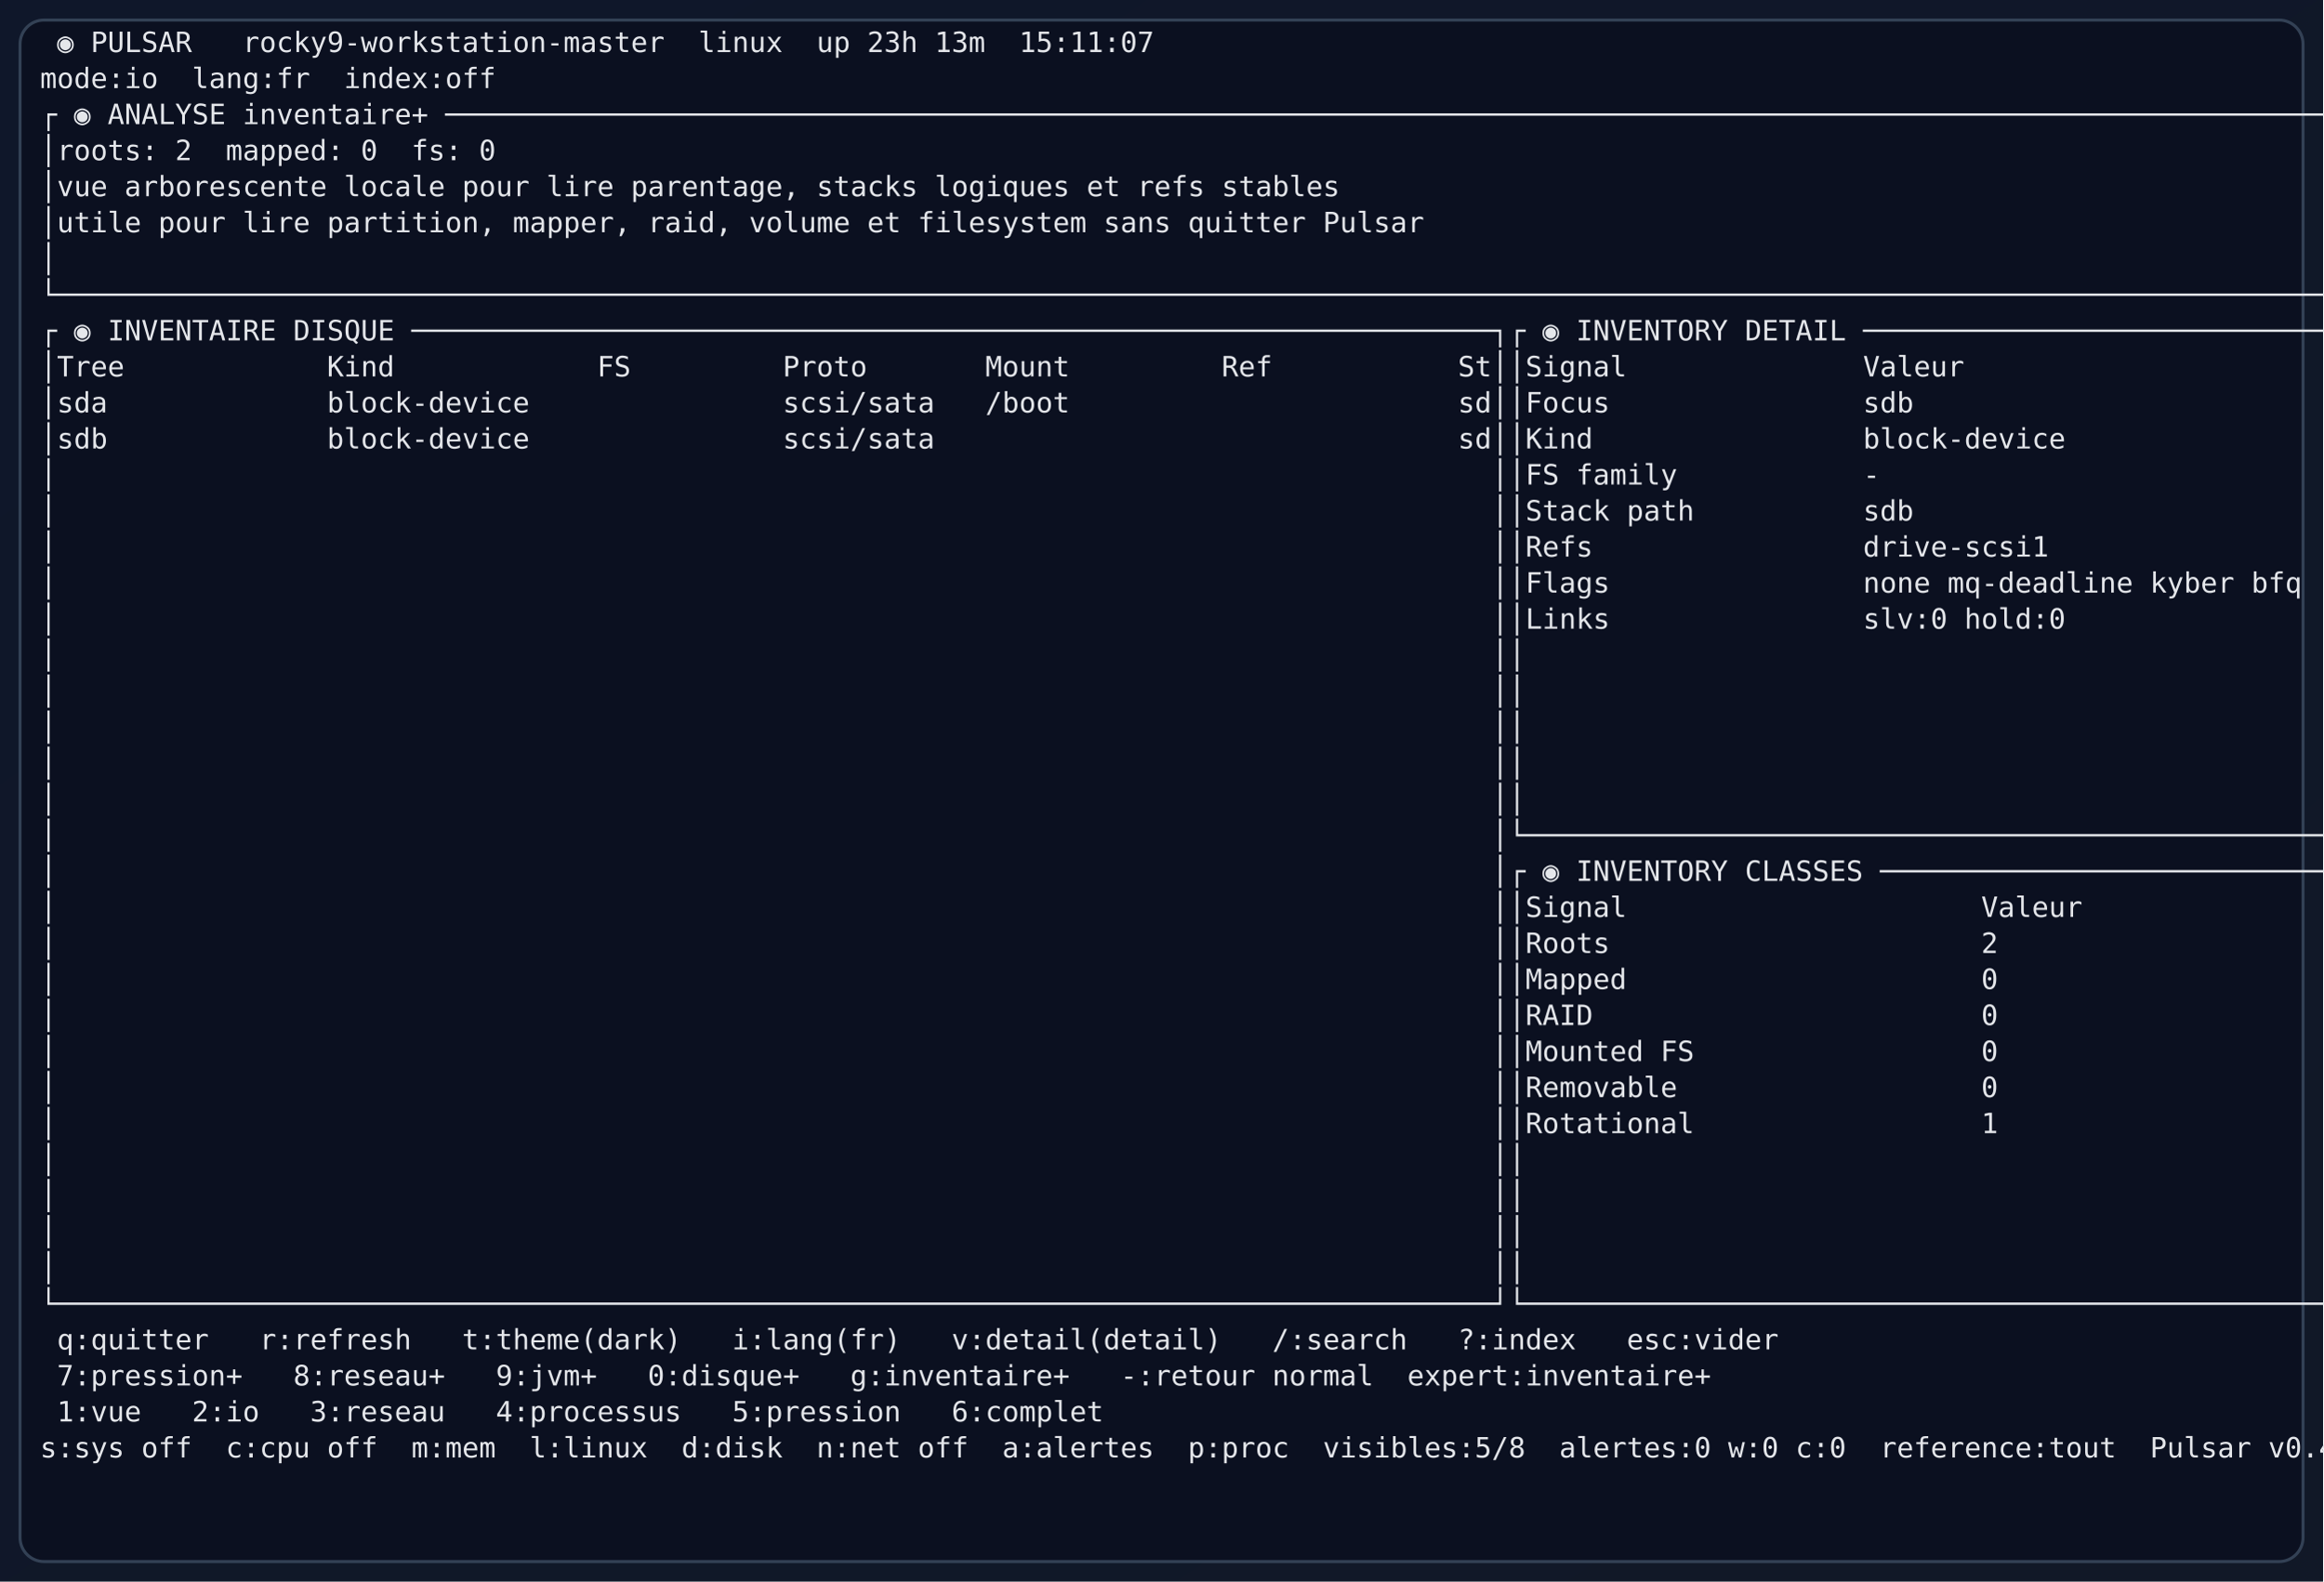
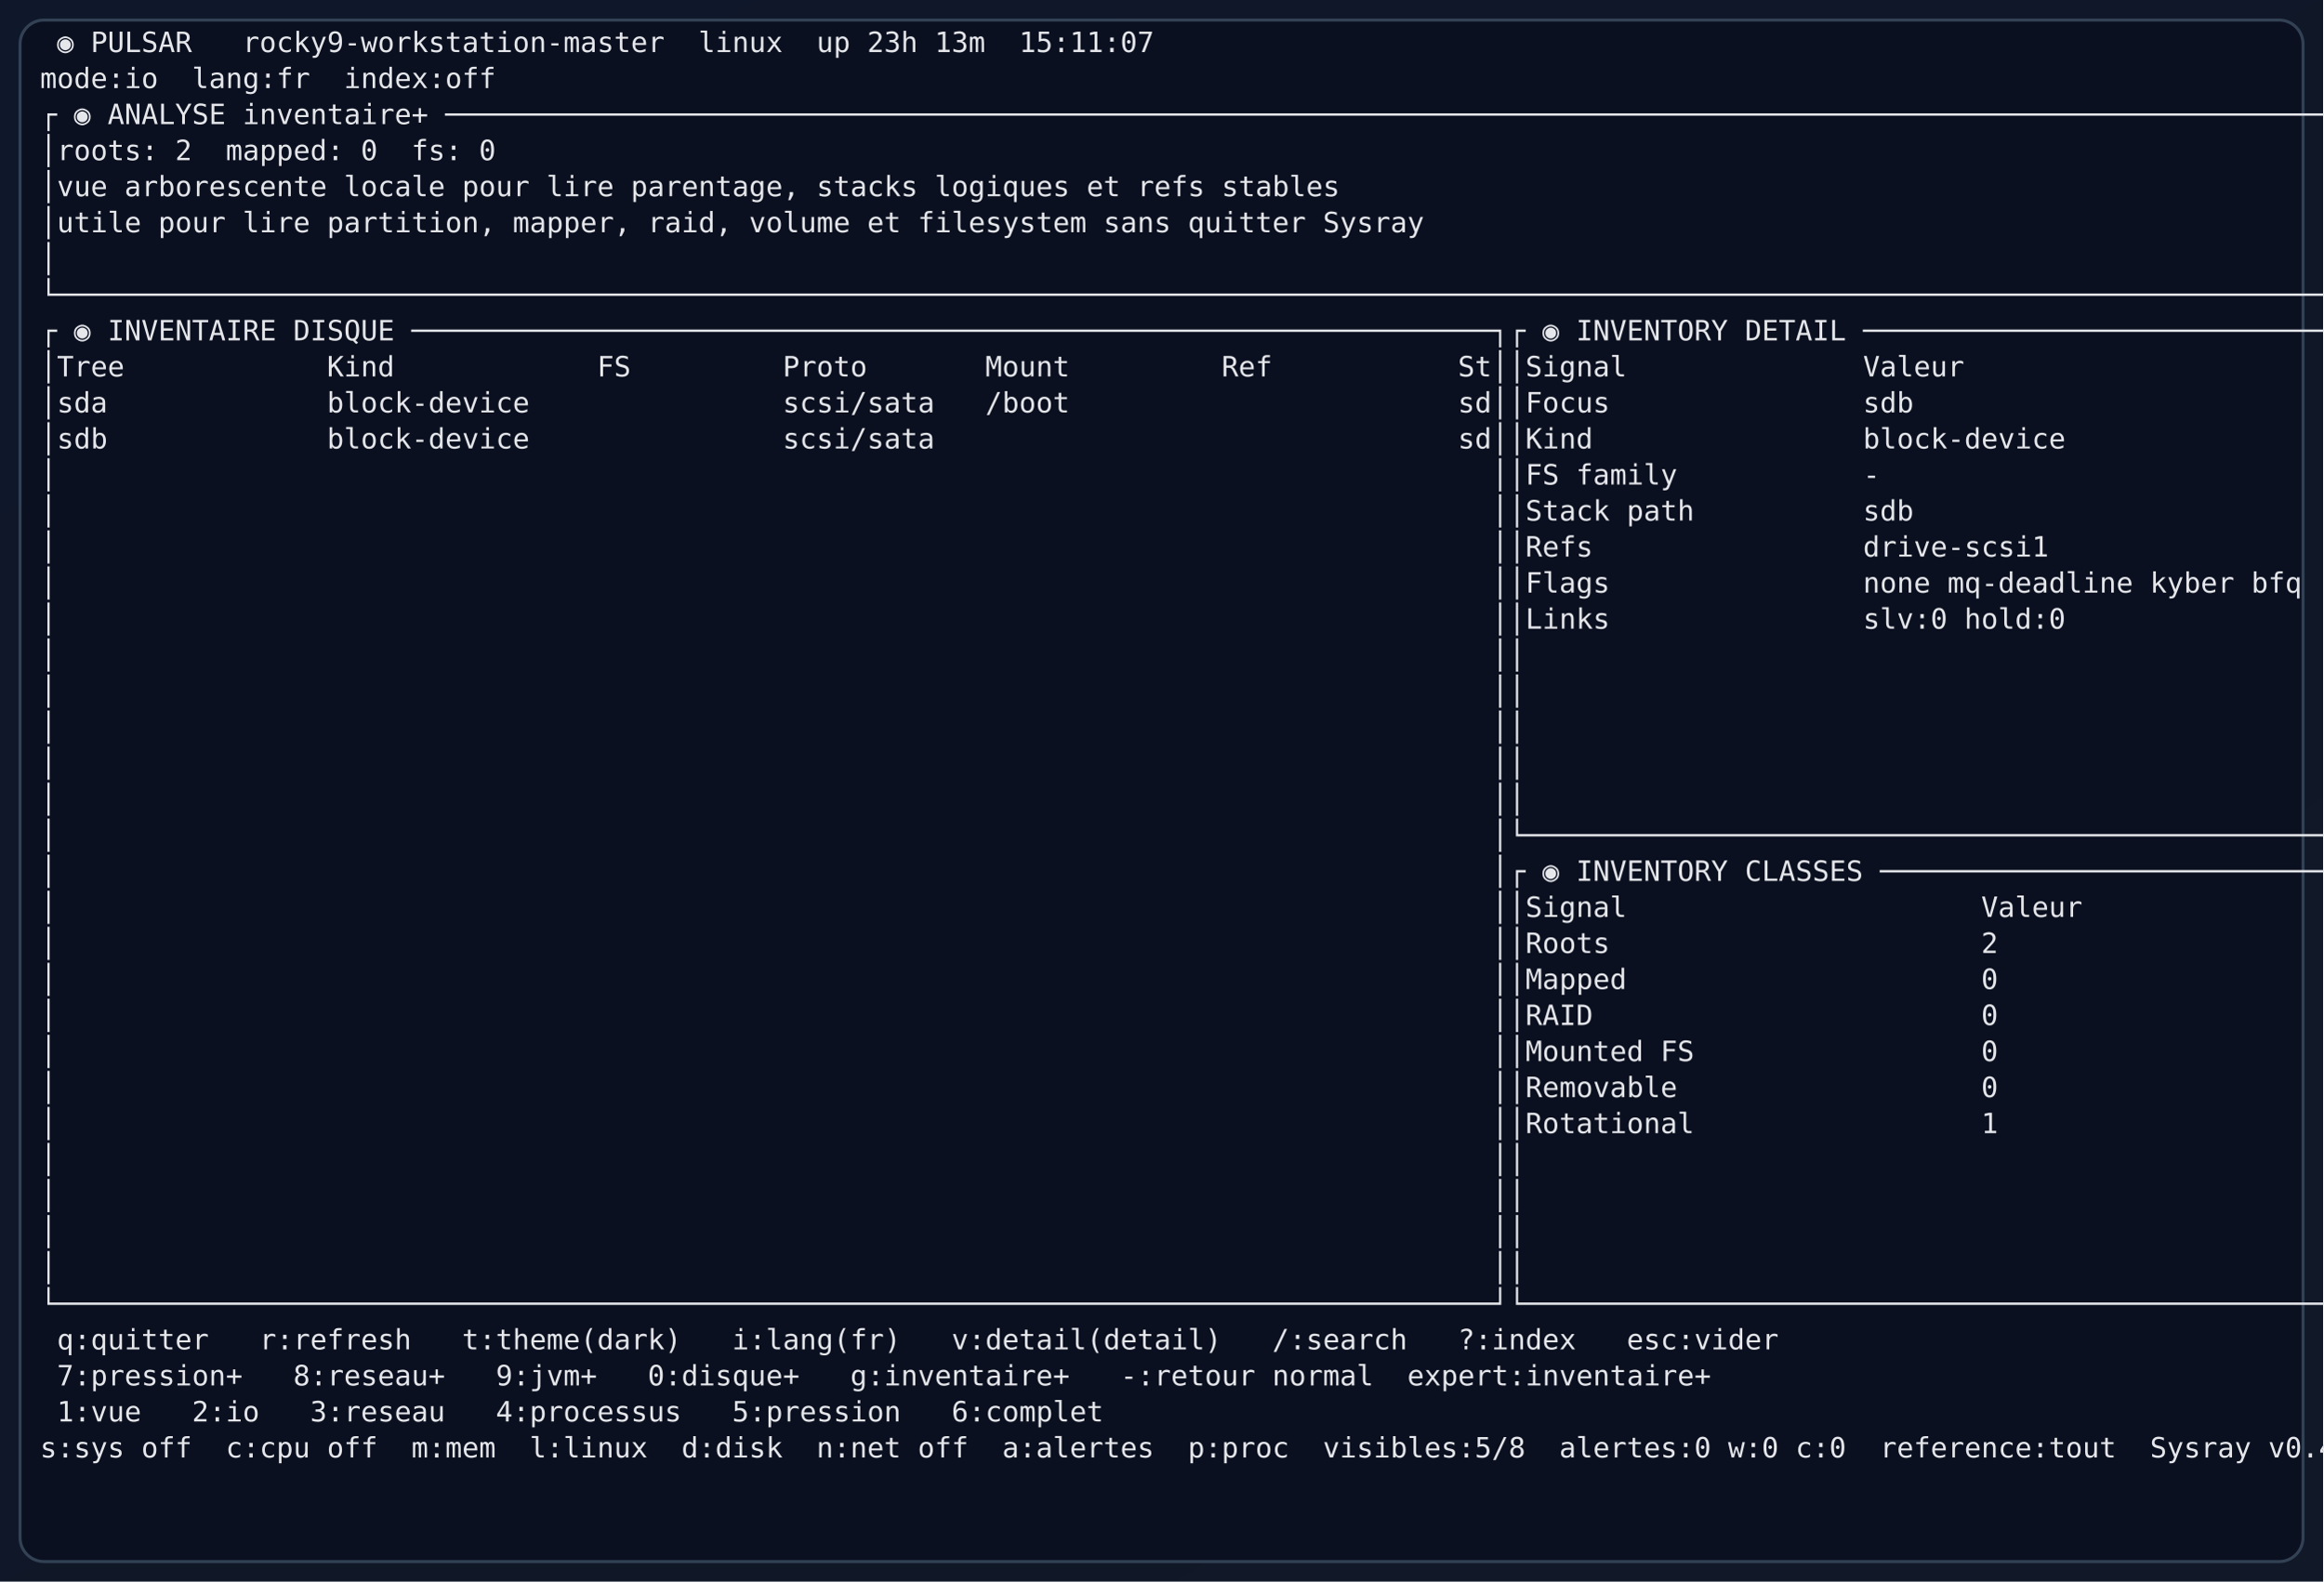
- <svg xmlns="http://www.w3.org/2000/svg" width="1160" height="790" viewBox="0 0 1160 790" role="img" aria-label="Pulsar expert disk inventory view">
+ <svg xmlns="http://www.w3.org/2000/svg" width="1160" height="790" viewBox="0 0 1160 790" role="img" aria-label="Sysray expert disk inventory view">
  <defs>
    <linearGradient id="bg" x1="0" x2="1" y1="0" y2="1">
      <stop offset="0%" stop-color="#0f172a" />
      <stop offset="100%" stop-color="#111827" />
    </linearGradient>
  </defs>
  <rect width="1160" height="790" fill="url(#bg)" />
  <rect x="10" y="10" width="1140" height="770" rx="12" fill="#0b1020" stroke="#334155" stroke-width="1.5" />
  <text x="20" y="26" fill="#e5e7eb" font-size="14" font-family="ui-monospace, SFMono-Regular, Menlo, Consolas, monospace" xml:space="preserve"> ◉ PULSAR   rocky9-workstation-master  linux  up 23h 13m  15:11:07</text>
  <text x="20" y="44" fill="#e5e7eb" font-size="14" font-family="ui-monospace, SFMono-Regular, Menlo, Consolas, monospace" xml:space="preserve">mode:io  lang:fr  index:off</text>
  <text x="20" y="62" fill="#e5e7eb" font-size="14" font-family="ui-monospace, SFMono-Regular, Menlo, Consolas, monospace" xml:space="preserve">┌ ◉ ANALYSE inventaire+ ───────────────────────────────────────────────────────────────────────────────────────────────────────────────────┐</text>
  <text x="20" y="80" fill="#e5e7eb" font-size="14" font-family="ui-monospace, SFMono-Regular, Menlo, Consolas, monospace" xml:space="preserve">│roots: 2  mapped: 0  fs: 0                                                                                                                │</text>
  <text x="20" y="98" fill="#e5e7eb" font-size="14" font-family="ui-monospace, SFMono-Regular, Menlo, Consolas, monospace" xml:space="preserve">│vue arborescente locale pour lire parentage, stacks logiques et refs stables                                                              │</text>
-   <text x="20" y="116" fill="#e5e7eb" font-size="14" font-family="ui-monospace, SFMono-Regular, Menlo, Consolas, monospace" xml:space="preserve">│utile pour lire partition, mapper, raid, volume et filesystem sans quitter Pulsar                                                         │</text>
+   <text x="20" y="116" fill="#e5e7eb" font-size="14" font-family="ui-monospace, SFMono-Regular, Menlo, Consolas, monospace" xml:space="preserve">│utile pour lire partition, mapper, raid, volume et filesystem sans quitter Sysray                                                         │</text>
  <text x="20" y="134" fill="#e5e7eb" font-size="14" font-family="ui-monospace, SFMono-Regular, Menlo, Consolas, monospace" xml:space="preserve">│                                                                                                                                          │</text>
  <text x="20" y="152" fill="#e5e7eb" font-size="14" font-family="ui-monospace, SFMono-Regular, Menlo, Consolas, monospace" xml:space="preserve">└──────────────────────────────────────────────────────────────────────────────────────────────────────────────────────────────────────────┘</text>
  <text x="20" y="170" fill="#e5e7eb" font-size="14" font-family="ui-monospace, SFMono-Regular, Menlo, Consolas, monospace" xml:space="preserve">┌ ◉ INVENTAIRE DISQUE ────────────────────────────────────────────────────────────────┐┌ ◉ INVENTORY DETAIL ───────────────────────────────┐</text>
  <text x="20" y="188" fill="#e5e7eb" font-size="14" font-family="ui-monospace, SFMono-Regular, Menlo, Consolas, monospace" xml:space="preserve">│Tree            Kind            FS         Proto       Mount         Ref           St││Signal              Valeur                         │</text>
  <text x="20" y="206" fill="#e5e7eb" font-size="14" font-family="ui-monospace, SFMono-Regular, Menlo, Consolas, monospace" xml:space="preserve">│sda             block-device               scsi/sata   /boot                       sd││Focus               sdb                            │</text>
  <text x="20" y="224" fill="#e5e7eb" font-size="14" font-family="ui-monospace, SFMono-Regular, Menlo, Consolas, monospace" xml:space="preserve">│sdb             block-device               scsi/sata                               sd││Kind                block-device                   │</text>
  <text x="20" y="242" fill="#e5e7eb" font-size="14" font-family="ui-monospace, SFMono-Regular, Menlo, Consolas, monospace" xml:space="preserve">│                                                                                     ││FS family           -                              │</text>
  <text x="20" y="260" fill="#e5e7eb" font-size="14" font-family="ui-monospace, SFMono-Regular, Menlo, Consolas, monospace" xml:space="preserve">│                                                                                     ││Stack path          sdb                            │</text>
  <text x="20" y="278" fill="#e5e7eb" font-size="14" font-family="ui-monospace, SFMono-Regular, Menlo, Consolas, monospace" xml:space="preserve">│                                                                                     ││Refs                drive-scsi1                    │</text>
  <text x="20" y="296" fill="#e5e7eb" font-size="14" font-family="ui-monospace, SFMono-Regular, Menlo, Consolas, monospace" xml:space="preserve">│                                                                                     ││Flags               none mq-deadline kyber bfq     │</text>
  <text x="20" y="314" fill="#e5e7eb" font-size="14" font-family="ui-monospace, SFMono-Regular, Menlo, Consolas, monospace" xml:space="preserve">│                                                                                     ││Links               slv:0 hold:0                   │</text>
  <text x="20" y="332" fill="#e5e7eb" font-size="14" font-family="ui-monospace, SFMono-Regular, Menlo, Consolas, monospace" xml:space="preserve">│                                                                                     ││                                                   │</text>
  <text x="20" y="350" fill="#e5e7eb" font-size="14" font-family="ui-monospace, SFMono-Regular, Menlo, Consolas, monospace" xml:space="preserve">│                                                                                     ││                                                   │</text>
  <text x="20" y="368" fill="#e5e7eb" font-size="14" font-family="ui-monospace, SFMono-Regular, Menlo, Consolas, monospace" xml:space="preserve">│                                                                                     ││                                                   │</text>
  <text x="20" y="386" fill="#e5e7eb" font-size="14" font-family="ui-monospace, SFMono-Regular, Menlo, Consolas, monospace" xml:space="preserve">│                                                                                     ││                                                   │</text>
  <text x="20" y="404" fill="#e5e7eb" font-size="14" font-family="ui-monospace, SFMono-Regular, Menlo, Consolas, monospace" xml:space="preserve">│                                                                                     ││                                                   │</text>
  <text x="20" y="422" fill="#e5e7eb" font-size="14" font-family="ui-monospace, SFMono-Regular, Menlo, Consolas, monospace" xml:space="preserve">│                                                                                     │└───────────────────────────────────────────────────┘</text>
  <text x="20" y="440" fill="#e5e7eb" font-size="14" font-family="ui-monospace, SFMono-Regular, Menlo, Consolas, monospace" xml:space="preserve">│                                                                                     │┌ ◉ INVENTORY CLASSES ──────────────────────────────┐</text>
  <text x="20" y="458" fill="#e5e7eb" font-size="14" font-family="ui-monospace, SFMono-Regular, Menlo, Consolas, monospace" xml:space="preserve">│                                                                                     ││Signal                     Valeur                  │</text>
  <text x="20" y="476" fill="#e5e7eb" font-size="14" font-family="ui-monospace, SFMono-Regular, Menlo, Consolas, monospace" xml:space="preserve">│                                                                                     ││Roots                      2                       │</text>
  <text x="20" y="494" fill="#e5e7eb" font-size="14" font-family="ui-monospace, SFMono-Regular, Menlo, Consolas, monospace" xml:space="preserve">│                                                                                     ││Mapped                     0                       │</text>
  <text x="20" y="512" fill="#e5e7eb" font-size="14" font-family="ui-monospace, SFMono-Regular, Menlo, Consolas, monospace" xml:space="preserve">│                                                                                     ││RAID                       0                       │</text>
  <text x="20" y="530" fill="#e5e7eb" font-size="14" font-family="ui-monospace, SFMono-Regular, Menlo, Consolas, monospace" xml:space="preserve">│                                                                                     ││Mounted FS                 0                       │</text>
  <text x="20" y="548" fill="#e5e7eb" font-size="14" font-family="ui-monospace, SFMono-Regular, Menlo, Consolas, monospace" xml:space="preserve">│                                                                                     ││Removable                  0                       │</text>
  <text x="20" y="566" fill="#e5e7eb" font-size="14" font-family="ui-monospace, SFMono-Regular, Menlo, Consolas, monospace" xml:space="preserve">│                                                                                     ││Rotational                 1                       │</text>
  <text x="20" y="584" fill="#e5e7eb" font-size="14" font-family="ui-monospace, SFMono-Regular, Menlo, Consolas, monospace" xml:space="preserve">│                                                                                     ││                                                   │</text>
  <text x="20" y="602" fill="#e5e7eb" font-size="14" font-family="ui-monospace, SFMono-Regular, Menlo, Consolas, monospace" xml:space="preserve">│                                                                                     ││                                                   │</text>
  <text x="20" y="620" fill="#e5e7eb" font-size="14" font-family="ui-monospace, SFMono-Regular, Menlo, Consolas, monospace" xml:space="preserve">│                                                                                     ││                                                   │</text>
  <text x="20" y="638" fill="#e5e7eb" font-size="14" font-family="ui-monospace, SFMono-Regular, Menlo, Consolas, monospace" xml:space="preserve">│                                                                                     ││                                                   │</text>
  <text x="20" y="656" fill="#e5e7eb" font-size="14" font-family="ui-monospace, SFMono-Regular, Menlo, Consolas, monospace" xml:space="preserve">└─────────────────────────────────────────────────────────────────────────────────────┘└───────────────────────────────────────────────────┘</text>
  <text x="20" y="674" fill="#e5e7eb" font-size="14" font-family="ui-monospace, SFMono-Regular, Menlo, Consolas, monospace" xml:space="preserve"> q:quitter   r:refresh   t:theme(dark)   i:lang(fr)   v:detail(detail)   /:search   ?:index   esc:vider</text>
  <text x="20" y="692" fill="#e5e7eb" font-size="14" font-family="ui-monospace, SFMono-Regular, Menlo, Consolas, monospace" xml:space="preserve"> 7:pression+   8:reseau+   9:jvm+   0:disque+   g:inventaire+   -:retour normal  expert:inventaire+</text>
  <text x="20" y="710" fill="#e5e7eb" font-size="14" font-family="ui-monospace, SFMono-Regular, Menlo, Consolas, monospace" xml:space="preserve"> 1:vue   2:io   3:reseau   4:processus   5:pression   6:complet</text>
-   <text x="20" y="728" fill="#e5e7eb" font-size="14" font-family="ui-monospace, SFMono-Regular, Menlo, Consolas, monospace" xml:space="preserve">s:sys off  c:cpu off  m:mem  l:linux  d:disk  n:net off  a:alertes  p:proc  visibles:5/8  alertes:0 w:0 c:0  reference:tout  Pulsar v0.4.0</text>
+   <text x="20" y="728" fill="#e5e7eb" font-size="14" font-family="ui-monospace, SFMono-Regular, Menlo, Consolas, monospace" xml:space="preserve">s:sys off  c:cpu off  m:mem  l:linux  d:disk  n:net off  a:alertes  p:proc  visibles:5/8  alertes:0 w:0 c:0  reference:tout  Sysray v0.4.0</text>
</svg>
